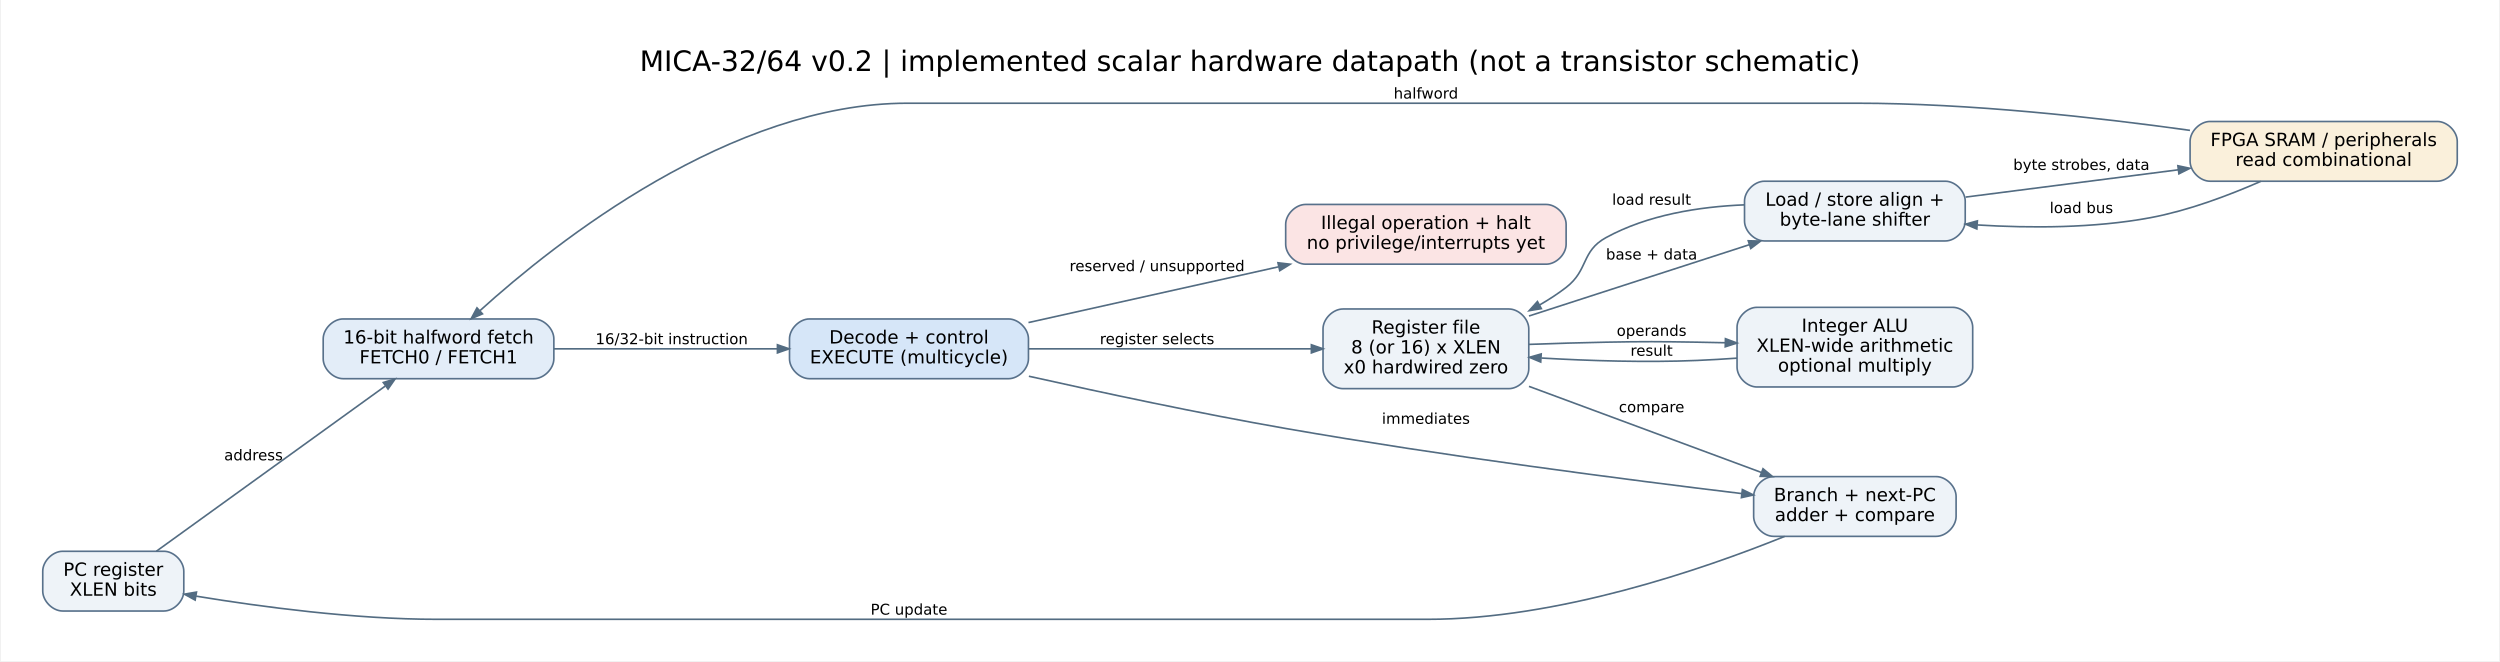
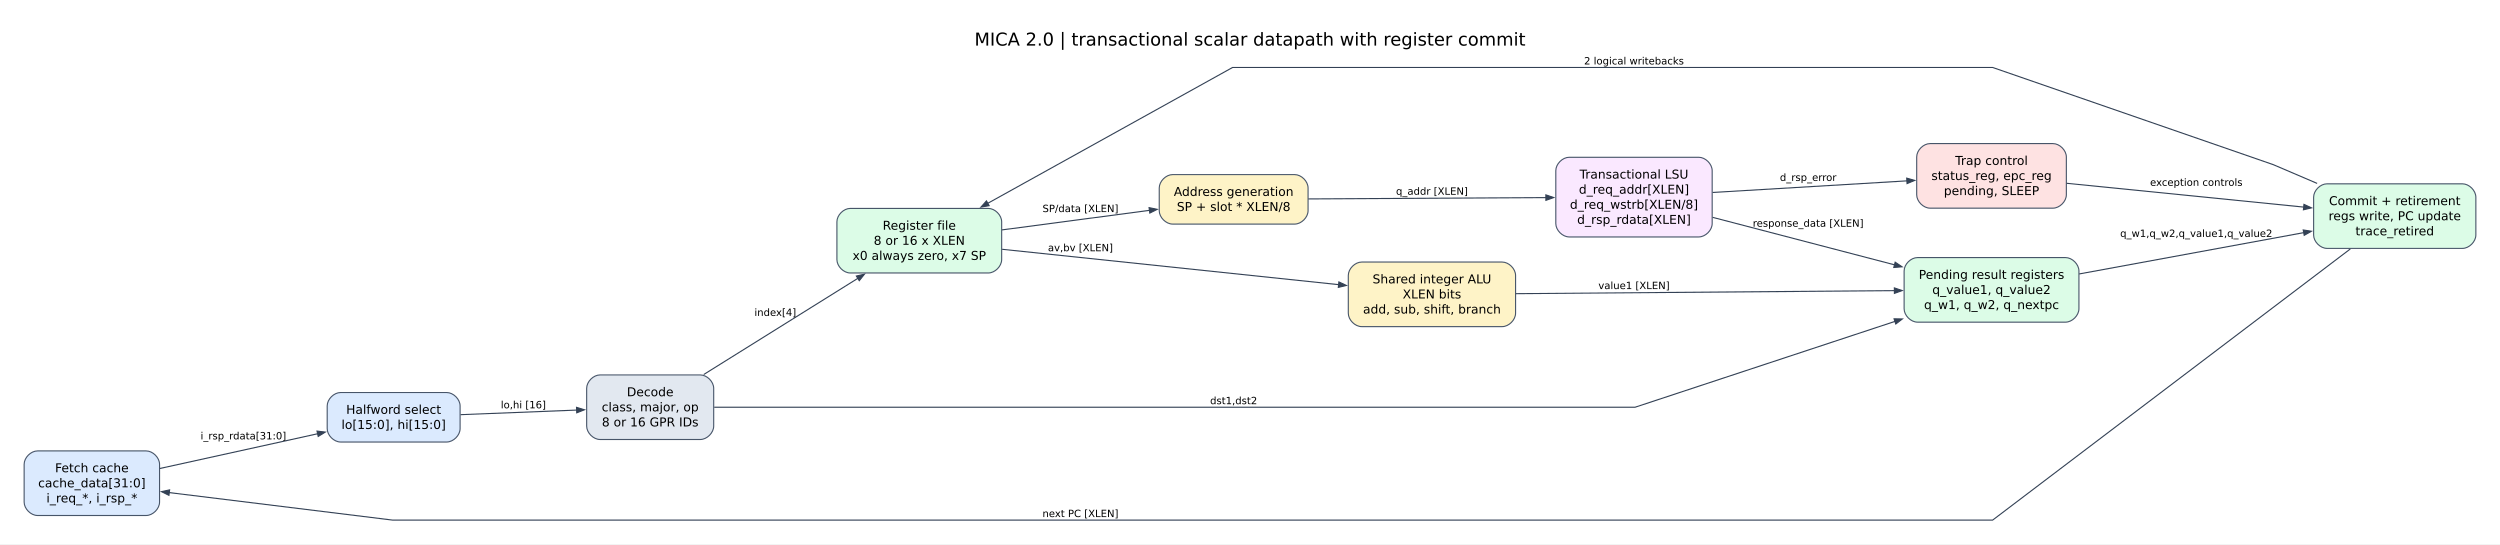
- <svg xmlns="http://www.w3.org/2000/svg" width="1505pt" height="398pt" viewBox="0.00 0.00 1505.40 398.40">
-   <g id="graph0" class="graph" transform="scale(1 1) rotate(0) translate(25.2 373.2)">
-     <polygon fill="white" stroke="transparent" points="-25.2,25.2 -25.2,-373.2 1480.2,-373.2 1480.2,25.2 -25.2,25.2" />
-     <text text-anchor="middle" x="727.5" y="-330.4" font-family="DejaVu Sans" font-size="17.00">MICA-32/64 v0.2 | implemented scalar hardware datapath (not a transistor schematic)</text>
+ <svg xmlns="http://www.w3.org/2000/svg" width="2237pt" height="487pt" viewBox="0.00 0.00 2236.98 486.95">
+   <g id="graph0" class="graph" transform="scale(1 1) rotate(0) translate(21.6 465.35)">
+     <polygon fill="white" stroke="none" points="-21.6,21.6 -21.6,-465.35 2215.38,-465.35 2215.38,21.6 -21.6,21.6" />
+     <text text-anchor="middle" x="1096.89" y="-424.55" font-family="DejaVu Sans" font-size="16.00">MICA 2.0 | transactional scalar datapath with register commit</text>
    <g id="node1" class="node">
-       <path fill="#eef3f8" stroke="#58718b" d="M73,-41C73,-41 12,-41 12,-41 6,-41 0,-35 0,-29 0,-29 0,-17 0,-17 0,-11 6,-5 12,-5 12,-5 73,-5 73,-5 79,-5 85,-11 85,-17 85,-17 85,-29 85,-29 85,-35 79,-41 73,-41" />
-       <text text-anchor="middle" x="42.5" y="-26.2" font-family="DejaVu Sans" font-size="11.00">PC register</text>
-       <text text-anchor="middle" x="42.5" y="-14.2" font-family="DejaVu Sans" font-size="11.00">XLEN bits</text>
+       <path fill="#dbeafe" stroke="#475569" d="M109.17,-61.89C109.17,-61.89 12,-61.89 12,-61.89 6,-61.89 0,-55.89 0,-49.89 0,-49.89 0,-16.11 0,-16.11 0,-10.11 6,-4.11 12,-4.11 12,-4.11 109.17,-4.11 109.17,-4.11 115.17,-4.11 121.17,-10.11 121.17,-16.11 121.17,-16.11 121.17,-49.89 121.17,-49.89 121.17,-55.89 115.17,-61.89 109.17,-61.89" />
+       <text text-anchor="middle" x="60.59" y="-42.8" font-family="DejaVu Sans" font-size="11.00">Fetch cache</text>
+       <text text-anchor="middle" x="60.59" y="-29.3" font-family="DejaVu Sans" font-size="11.00">cache_data[31:0]</text>
+       <text text-anchor="middle" x="60.59" y="-15.8" font-family="DejaVu Sans" font-size="11.00">i_req_*, i_rsp_*</text>
    </g>
    <g id="node2" class="node">
-       <path fill="#e3edf8" stroke="#58718b" d="M296,-181C296,-181 181,-181 181,-181 175,-181 169,-175 169,-169 169,-169 169,-157 169,-157 169,-151 175,-145 181,-145 181,-145 296,-145 296,-145 302,-145 308,-151 308,-157 308,-157 308,-169 308,-169 308,-175 302,-181 296,-181" />
-       <text text-anchor="middle" x="238.5" y="-166.2" font-family="DejaVu Sans" font-size="11.00">16-bit halfword fetch</text>
-       <text text-anchor="middle" x="238.5" y="-154.2" font-family="DejaVu Sans" font-size="11.00">FETCH0 / FETCH1</text>
+       <path fill="#dbeafe" stroke="#475569" d="M378.09,-114.14C378.09,-114.14 283.17,-114.14 283.17,-114.14 277.17,-114.14 271.17,-108.14 271.17,-102.14 271.17,-102.14 271.17,-81.86 271.17,-81.86 271.17,-75.86 277.17,-69.86 283.17,-69.86 283.17,-69.86 378.09,-69.86 378.09,-69.86 384.09,-69.86 390.09,-75.86 390.09,-81.86 390.09,-81.86 390.09,-102.14 390.09,-102.14 390.09,-108.14 384.09,-114.14 378.09,-114.14" />
+       <text text-anchor="middle" x="330.63" y="-95.05" font-family="DejaVu Sans" font-size="11.00">Halfword select</text>
+       <text text-anchor="middle" x="330.63" y="-81.55" font-family="DejaVu Sans" font-size="11.00">lo[15:0], hi[15:0]</text>
    </g>
    <g id="edge1" class="edge">
-       <path fill="none" stroke="#536c82" d="M68.46,-41.02C103.73,-66.46 168.08,-112.91 206.41,-140.56" />
-       <polygon fill="#536c82" stroke="#536c82" points="205.21,-142.72 212.32,-144.83 208.08,-138.75 205.21,-142.72" />
-       <text text-anchor="middle" x="127" y="-95.8" font-family="DejaVu Sans" font-size="9.00">address</text>
+       <path fill="none" stroke="#334155" d="M121.41,-46.17C163.3,-55.39 219.31,-67.72 262.69,-77.27" />
+       <polygon fill="#334155" stroke="#334155" points="262.07,-79.64 269.44,-78.75 263.13,-74.85 262.07,-79.64" />
+       <text text-anchor="middle" x="196.17" y="-72.22" font-family="DejaVu Sans" font-size="9.00">i_rsp_rdata[31:0]</text>
    </g>
    <g id="node3" class="node">
-       <path fill="#d6e6f8" stroke="#58718b" d="M582,-181C582,-181 462,-181 462,-181 456,-181 450,-175 450,-169 450,-169 450,-157 450,-157 450,-151 456,-145 462,-145 462,-145 582,-145 582,-145 588,-145 594,-151 594,-157 594,-157 594,-169 594,-169 594,-175 588,-181 582,-181" />
-       <text text-anchor="middle" x="522" y="-166.2" font-family="DejaVu Sans" font-size="11.00">Decode + control</text>
-       <text text-anchor="middle" x="522" y="-154.2" font-family="DejaVu Sans" font-size="11.00">EXECUTE (multicycle)</text>
+       <path fill="#e2e8f0" stroke="#475569" d="M605.01,-129.89C605.01,-129.89 515.34,-129.89 515.34,-129.89 509.34,-129.89 503.34,-123.89 503.34,-117.89 503.34,-117.89 503.34,-84.11 503.34,-84.11 503.34,-78.11 509.34,-72.11 515.34,-72.11 515.34,-72.11 605.01,-72.11 605.01,-72.11 611.01,-72.11 617.01,-78.11 617.01,-84.11 617.01,-84.11 617.01,-117.89 617.01,-117.89 617.01,-123.89 611.01,-129.89 605.01,-129.89" />
+       <text text-anchor="middle" x="560.18" y="-110.8" font-family="DejaVu Sans" font-size="11.00">Decode</text>
+       <text text-anchor="middle" x="560.18" y="-97.3" font-family="DejaVu Sans" font-size="11.00">class, major, op</text>
+       <text text-anchor="middle" x="560.18" y="-83.8" font-family="DejaVu Sans" font-size="11.00">8 or 16 GPR IDs</text>
    </g>
    <g id="edge2" class="edge">
-       <path fill="none" stroke="#536c82" d="M308,-163C348.62,-163 400.24,-163 442.5,-163" />
-       <polygon fill="#536c82" stroke="#536c82" points="442.73,-165.45 449.73,-163 442.73,-160.55 442.73,-165.45" />
-       <text text-anchor="middle" x="379" y="-165.8" font-family="DejaVu Sans" font-size="9.00">16/32-bit instruction</text>
+       <path fill="none" stroke="#334155" d="M390.52,-94.33C422.45,-95.59 461.96,-97.15 494.71,-98.45" />
+       <polygon fill="#334155" stroke="#334155" points="494.28,-100.88 501.37,-98.71 494.47,-95.99 494.28,-100.88" />
+       <text text-anchor="middle" x="446.72" y="-100.01" font-family="DejaVu Sans" font-size="9.00">lo,hi [16]</text>
    </g>
    <g id="node4" class="node">
-       <path fill="#eef3f8" stroke="#58718b" d="M883.5,-187C883.5,-187 783.5,-187 783.5,-187 777.5,-187 771.5,-181 771.5,-175 771.5,-175 771.5,-151 771.5,-151 771.5,-145 777.5,-139 783.5,-139 783.5,-139 883.5,-139 883.5,-139 889.5,-139 895.5,-145 895.5,-151 895.5,-151 895.5,-175 895.5,-175 895.5,-181 889.5,-187 883.5,-187" />
-       <text text-anchor="middle" x="833.5" y="-172.2" font-family="DejaVu Sans" font-size="11.00">Register file</text>
-       <text text-anchor="middle" x="833.5" y="-160.2" font-family="DejaVu Sans" font-size="11.00">8 (or 16) x XLEN</text>
-       <text text-anchor="middle" x="833.5" y="-148.2" font-family="DejaVu Sans" font-size="11.00">x0 hardwired zero</text>
+       <path fill="#dcfce7" stroke="#475569" d="M862.68,-278.89C862.68,-278.89 739.26,-278.89 739.26,-278.89 733.26,-278.89 727.26,-272.89 727.26,-266.89 727.26,-266.89 727.26,-233.11 727.26,-233.11 727.26,-227.11 733.26,-221.11 739.26,-221.11 739.26,-221.11 862.68,-221.11 862.68,-221.11 868.68,-221.11 874.68,-227.11 874.68,-233.11 874.68,-233.11 874.68,-266.89 874.68,-266.89 874.68,-272.89 868.68,-278.89 862.68,-278.89" />
+       <text text-anchor="middle" x="800.97" y="-259.8" font-family="DejaVu Sans" font-size="11.00">Register file</text>
+       <text text-anchor="middle" x="800.97" y="-246.3" font-family="DejaVu Sans" font-size="11.00">8 or 16 x XLEN</text>
+       <text text-anchor="middle" x="800.97" y="-232.8" font-family="DejaVu Sans" font-size="11.00">x0 always zero, x7 SP</text>
    </g>
    <g id="edge3" class="edge">
-       <path fill="none" stroke="#536c82" d="M594.01,-163C645.23,-163 713.96,-163 764.48,-163" />
-       <polygon fill="#536c82" stroke="#536c82" points="764.49,-165.45 771.49,-163 764.49,-160.55 764.49,-165.45" />
-       <text text-anchor="middle" x="671.5" y="-165.8" font-family="DejaVu Sans" font-size="9.00">register selects</text>
+       <path fill="none" stroke="#334155" d="M608.07,-130.26C647.74,-155.02 704.61,-190.5 746.14,-216.41" />
+       <polygon fill="#334155" stroke="#334155" points="744.66,-218.38 751.9,-220.01 747.26,-214.22 744.66,-218.38" />
+       <text text-anchor="middle" x="672.14" y="-182.67" font-family="DejaVu Sans" font-size="9.00">index[4]</text>
+     </g>
+     <g id="node8" class="node">
+       <path fill="#dcfce7" stroke="#475569" d="M1826.61,-234.89C1826.61,-234.89 1694.19,-234.89 1694.19,-234.89 1688.19,-234.89 1682.19,-228.89 1682.19,-222.89 1682.19,-222.89 1682.19,-189.11 1682.19,-189.11 1682.19,-183.11 1688.19,-177.11 1694.19,-177.11 1694.19,-177.11 1826.61,-177.11 1826.61,-177.11 1832.61,-177.11 1838.61,-183.11 1838.61,-189.11 1838.61,-189.11 1838.61,-222.89 1838.61,-222.89 1838.61,-228.89 1832.61,-234.89 1826.61,-234.89" />
+       <text text-anchor="middle" x="1760.4" y="-215.8" font-family="DejaVu Sans" font-size="11.00">Pending result registers</text>
+       <text text-anchor="middle" x="1760.4" y="-202.3" font-family="DejaVu Sans" font-size="11.00">q_value1, q_value2</text>
+       <text text-anchor="middle" x="1760.4" y="-188.8" font-family="DejaVu Sans" font-size="11.00">q_w1, q_w2, q_nextpc</text>
+     </g>
+     <g id="edge9" class="edge">
+       <path fill="none" stroke="#334155" d="M617.46,-101C688.06,-101 799.97,-101 799.97,-101 799.97,-101 799.97,-101 1441.48,-101 1441.48,-101 1580.03,-146.76 1674.2,-177.86" />
+       <polygon fill="#334155" stroke="#334155" points="1673.18,-180.1 1680.6,-179.97 1674.72,-175.45 1673.18,-180.1" />
+       <text text-anchor="middle" x="1082.27" y="-103.7" font-family="DejaVu Sans" font-size="9.00">dst1,dst2</text>
+     </g>
+     <g id="node5" class="node">
+       <path fill="#fef3c7" stroke="#475569" d="M1322.52,-230.89C1322.52,-230.89 1196.85,-230.89 1196.85,-230.89 1190.85,-230.89 1184.85,-224.89 1184.85,-218.89 1184.85,-218.89 1184.85,-185.11 1184.85,-185.11 1184.85,-179.11 1190.85,-173.11 1196.85,-173.11 1196.85,-173.11 1322.52,-173.11 1322.52,-173.11 1328.52,-173.11 1334.52,-179.11 1334.52,-185.11 1334.52,-185.11 1334.52,-218.89 1334.52,-218.89 1334.52,-224.89 1328.52,-230.89 1322.52,-230.89" />
+       <text text-anchor="middle" x="1259.69" y="-211.8" font-family="DejaVu Sans" font-size="11.00">Shared integer ALU</text>
+       <text text-anchor="middle" x="1259.69" y="-198.3" font-family="DejaVu Sans" font-size="11.00">XLEN bits</text>
+       <text text-anchor="middle" x="1259.69" y="-184.8" font-family="DejaVu Sans" font-size="11.00">add, sub, shift, branch</text>
+     </g>
+     <g id="edge4" class="edge">
+       <path fill="none" stroke="#334155" d="M875.1,-242.31C957.28,-233.68 1090.41,-219.69 1176.23,-210.67" />
+       <polygon fill="#334155" stroke="#334155" points="1176.43,-213.11 1183.14,-209.94 1175.92,-208.23 1176.43,-213.11" />
+       <text text-anchor="middle" x="945.18" y="-240.56" font-family="DejaVu Sans" font-size="9.00">av,bv [XLEN]</text>
+     </g>
+     <g id="node6" class="node">
+       <path fill="#fef3c7" stroke="#475569" d="M1136.85,-309.14C1136.85,-309.14 1027.68,-309.14 1027.68,-309.14 1021.68,-309.14 1015.68,-303.14 1015.68,-297.14 1015.68,-297.14 1015.68,-276.86 1015.68,-276.86 1015.68,-270.86 1021.68,-264.86 1027.68,-264.86 1027.68,-264.86 1136.85,-264.86 1136.85,-264.86 1142.85,-264.86 1148.85,-270.86 1148.85,-276.86 1148.85,-276.86 1148.85,-297.14 1148.85,-297.14 1148.85,-303.14 1142.85,-309.14 1136.85,-309.14" />
+       <text text-anchor="middle" x="1082.27" y="-290.05" font-family="DejaVu Sans" font-size="11.00">Address generation</text>
+       <text text-anchor="middle" x="1082.27" y="-276.55" font-family="DejaVu Sans" font-size="11.00">SP + slot * XLEN/8</text>
+     </g>
+     <g id="edge5" class="edge">
+       <path fill="none" stroke="#334155" d="M874.99,-259.67C915.66,-265.06 966.19,-271.75 1007.05,-277.17" />
+       <polygon fill="#334155" stroke="#334155" points="1006.59,-279.58 1013.86,-278.07 1007.24,-274.72 1006.59,-279.58" />
+       <text text-anchor="middle" x="945.18" y="-275.6" font-family="DejaVu Sans" font-size="9.00">SP/data [XLEN]</text>
+     </g>
+     <g id="edge6" class="edge">
+       <path fill="none" stroke="#334155" d="M1334.81,-202.59C1425.28,-203.32 1577.99,-204.55 1673.51,-205.31" />
+       <polygon fill="#334155" stroke="#334155" points="1673.46,-207.76 1680.48,-205.37 1673.5,-202.86 1673.46,-207.76" />
+       <text text-anchor="middle" x="1440.48" y="-206.7" font-family="DejaVu Sans" font-size="9.00">value1 [XLEN]</text>
    </g>
    <g id="node7" class="node">
-       <path fill="#eef3f8" stroke="#58718b" d="M1141,-86C1141,-86 1043,-86 1043,-86 1037,-86 1031,-80 1031,-74 1031,-74 1031,-62 1031,-62 1031,-56 1037,-50 1043,-50 1043,-50 1141,-50 1141,-50 1147,-50 1153,-56 1153,-62 1153,-62 1153,-74 1153,-74 1153,-80 1147,-86 1141,-86" />
-       <text text-anchor="middle" x="1092" y="-71.2" font-family="DejaVu Sans" font-size="11.00">Branch + next-PC</text>
-       <text text-anchor="middle" x="1092" y="-59.2" font-family="DejaVu Sans" font-size="11.00">adder + compare</text>
+       <path fill="#fae8ff" stroke="#475569" d="M1498.44,-324.64C1498.44,-324.64 1382.52,-324.64 1382.52,-324.64 1376.52,-324.64 1370.52,-318.64 1370.52,-312.64 1370.52,-312.64 1370.52,-265.36 1370.52,-265.36 1370.52,-259.36 1376.52,-253.36 1382.52,-253.36 1382.52,-253.36 1498.44,-253.36 1498.44,-253.36 1504.44,-253.36 1510.44,-259.36 1510.44,-265.36 1510.44,-265.36 1510.44,-312.64 1510.44,-312.64 1510.44,-318.64 1504.44,-324.64 1498.44,-324.64" />
+       <text text-anchor="middle" x="1440.48" y="-305.55" font-family="DejaVu Sans" font-size="11.00">Transactional LSU</text>
+       <text text-anchor="middle" x="1440.48" y="-292.05" font-family="DejaVu Sans" font-size="11.00">d_req_addr[XLEN]</text>
+       <text text-anchor="middle" x="1440.48" y="-278.55" font-family="DejaVu Sans" font-size="11.00">d_req_wstrb[XLEN/8]</text>
+       <text text-anchor="middle" x="1440.48" y="-265.05" font-family="DejaVu Sans" font-size="11.00">d_rsp_rdata[XLEN]</text>
+     </g>
+     <g id="edge7" class="edge">
+       <path fill="none" stroke="#334155" d="M1149.02,-287.37C1209.14,-287.71 1298.13,-288.21 1361.75,-288.56" />
+       <polygon fill="#334155" stroke="#334155" points="1361.63,-291.01 1368.65,-288.6 1361.66,-286.11 1361.63,-291.01" />
+       <text text-anchor="middle" x="1259.69" y="-291.11" font-family="DejaVu Sans" font-size="9.00">q_addr [XLEN]</text>
    </g>
    <g id="edge8" class="edge">
-       <path fill="none" stroke="#536c82" d="M594.25,-146.48C638.61,-136.54 696.94,-124.09 749,-115 844.04,-98.4 954.78,-84.09 1023.9,-75.76" />
-       <polygon fill="#536c82" stroke="#536c82" points="1024.21,-78.19 1030.87,-74.92 1023.63,-73.32 1024.21,-78.19" />
-       <text text-anchor="middle" x="833.5" y="-117.8" font-family="DejaVu Sans" font-size="9.00">immediates</text>
+       <path fill="none" stroke="#334155" d="M1510.86,-270.89C1558.72,-258.39 1622.68,-241.69 1673.73,-228.37" />
+       <polygon fill="#334155" stroke="#334155" points="1674.18,-230.78 1680.34,-226.64 1672.95,-226.04 1674.18,-230.78" />
+       <text text-anchor="middle" x="1596.32" y="-262.48" font-family="DejaVu Sans" font-size="9.00">response_data [XLEN]</text>
+     </g>
+     <g id="node10" class="node">
+       <path fill="#fee2e2" stroke="#475569" d="M1815.36,-336.89C1815.36,-336.89 1705.44,-336.89 1705.44,-336.89 1699.44,-336.89 1693.44,-330.89 1693.44,-324.89 1693.44,-324.89 1693.44,-291.11 1693.44,-291.11 1693.44,-285.11 1699.44,-279.11 1705.44,-279.11 1705.44,-279.11 1815.36,-279.11 1815.36,-279.11 1821.36,-279.11 1827.36,-285.11 1827.36,-291.11 1827.36,-291.11 1827.36,-324.89 1827.36,-324.89 1827.36,-330.89 1821.36,-336.89 1815.36,-336.89" />
+       <text text-anchor="middle" x="1760.4" y="-317.8" font-family="DejaVu Sans" font-size="11.00">Trap control</text>
+       <text text-anchor="middle" x="1760.4" y="-304.3" font-family="DejaVu Sans" font-size="11.00">status_reg, epc_reg</text>
+       <text text-anchor="middle" x="1760.4" y="-290.8" font-family="DejaVu Sans" font-size="11.00">pending, SLEEP</text>
+     </g>
+     <g id="edge14" class="edge">
+       <path fill="none" stroke="#334155" d="M1510.86,-293.15C1562.28,-296.22 1632.27,-300.4 1684.87,-303.55" />
+       <polygon fill="#334155" stroke="#334155" points="1684.52,-305.98 1691.65,-303.95 1684.81,-301.09 1684.52,-305.98" />
+       <text text-anchor="middle" x="1596.32" y="-303.46" font-family="DejaVu Sans" font-size="9.00">d_rsp_error</text>
    </g>
    <g id="node9" class="node">
-       <path fill="#fbe4e4" stroke="#58718b" d="M906,-250C906,-250 761,-250 761,-250 755,-250 749,-244 749,-238 749,-238 749,-226 749,-226 749,-220 755,-214 761,-214 761,-214 906,-214 906,-214 912,-214 918,-220 918,-226 918,-226 918,-238 918,-238 918,-244 912,-250 906,-250" />
-       <text text-anchor="middle" x="833.5" y="-235.2" font-family="DejaVu Sans" font-size="11.00">Illegal operation + halt</text>
-       <text text-anchor="middle" x="833.5" y="-223.2" font-family="DejaVu Sans" font-size="11.00">no privilege/interrupts yet</text>
+       <path fill="#dcfce7" stroke="#475569" d="M2181.78,-300.89C2181.78,-300.89 2060.61,-300.89 2060.61,-300.89 2054.61,-300.89 2048.61,-294.89 2048.61,-288.89 2048.61,-288.89 2048.61,-255.11 2048.61,-255.11 2048.61,-249.11 2054.61,-243.11 2060.61,-243.11 2060.61,-243.11 2181.78,-243.11 2181.78,-243.11 2187.78,-243.11 2193.78,-249.11 2193.78,-255.11 2193.78,-255.11 2193.78,-288.89 2193.78,-288.89 2193.78,-294.89 2187.78,-300.89 2181.78,-300.89" />
+       <text text-anchor="middle" x="2121.2" y="-281.8" font-family="DejaVu Sans" font-size="11.00">Commit + retirement</text>
+       <text text-anchor="middle" x="2121.2" y="-268.3" font-family="DejaVu Sans" font-size="11.00">regs write, PC update</text>
+       <text text-anchor="middle" x="2121.2" y="-254.8" font-family="DejaVu Sans" font-size="11.00">trace_retired</text>
    </g>
-     <g id="edge14" class="edge">
-       <path fill="none" stroke="#536c82" d="M594.01,-178.83C638.83,-188.82 697.06,-201.81 744.77,-212.44" />
-       <polygon fill="#536c82" stroke="#536c82" points="744.36,-214.86 751.72,-213.99 745.43,-210.08 744.36,-214.86" />
-       <text text-anchor="middle" x="671.5" y="-209.8" font-family="DejaVu Sans" font-size="9.00">reserved / unsupported</text>
+     <g id="edge10" class="edge">
+       <path fill="none" stroke="#334155" d="M1838.81,-220.24C1898.13,-231.15 1979.73,-246.16 2039.79,-257.21" />
+       <polygon fill="#334155" stroke="#334155" points="2039.3,-259.61 2046.62,-258.47 2040.18,-254.79 2039.3,-259.61" />
+       <text text-anchor="middle" x="1943.61" y="-253.35" font-family="DejaVu Sans" font-size="9.00">q_w1,q_w2,q_value1,q_value2</text>
    </g>
-     <g id="node5" class="node">
-       <path fill="#eef3f8" stroke="#58718b" d="M1151,-188C1151,-188 1033,-188 1033,-188 1027,-188 1021,-182 1021,-176 1021,-176 1021,-152 1021,-152 1021,-146 1027,-140 1033,-140 1033,-140 1151,-140 1151,-140 1157,-140 1163,-146 1163,-152 1163,-152 1163,-176 1163,-176 1163,-182 1157,-188 1151,-188" />
-       <text text-anchor="middle" x="1092" y="-173.2" font-family="DejaVu Sans" font-size="11.00">Integer ALU</text>
-       <text text-anchor="middle" x="1092" y="-161.2" font-family="DejaVu Sans" font-size="11.00">XLEN-wide arithmetic</text>
-       <text text-anchor="middle" x="1092" y="-149.2" font-family="DejaVu Sans" font-size="11.00">optional multiply</text>
-     </g>
-     <g id="edge4" class="edge">
-       <path fill="none" stroke="#536c82" d="M895.6,-165.67C910.76,-166.22 926.97,-166.72 942,-167 966.44,-167.45 972.56,-167.39 997,-167 1002.45,-166.91 1008.08,-166.8 1013.75,-166.66" />
-       <polygon fill="#536c82" stroke="#536c82" points="1014,-169.11 1020.94,-166.48 1013.88,-164.21 1014,-169.11" />
-       <text text-anchor="middle" x="969.5" y="-170.8" font-family="DejaVu Sans" font-size="9.00">operands</text>
-     </g>
-     <g id="node6" class="node">
-       <path fill="#eef3f8" stroke="#58718b" d="M1146.5,-264C1146.5,-264 1037.5,-264 1037.5,-264 1031.5,-264 1025.5,-258 1025.5,-252 1025.5,-252 1025.5,-240 1025.5,-240 1025.5,-234 1031.5,-228 1037.5,-228 1037.5,-228 1146.5,-228 1146.5,-228 1152.5,-228 1158.5,-234 1158.5,-240 1158.5,-240 1158.5,-252 1158.5,-252 1158.5,-258 1152.5,-264 1146.5,-264" />
-       <text text-anchor="middle" x="1092" y="-249.2" font-family="DejaVu Sans" font-size="11.00">Load / store align +</text>
-       <text text-anchor="middle" x="1092" y="-237.2" font-family="DejaVu Sans" font-size="11.00">byte-lane shifter</text>
-     </g>
-     <g id="edge5" class="edge">
-       <path fill="none" stroke="#536c82" d="M895.61,-182.78C935.67,-195.74 987.91,-212.64 1028.29,-225.71" />
-       <polygon fill="#536c82" stroke="#536c82" points="1027.76,-228.11 1035.17,-227.93 1029.27,-223.45 1027.76,-228.11" />
-       <text text-anchor="middle" x="969.5" y="-216.8" font-family="DejaVu Sans" font-size="9.00">base + data</text>
-     </g>
-     <g id="edge9" class="edge">
-       <path fill="none" stroke="#536c82" d="M895.61,-140.37C938.14,-124.61 994.39,-103.78 1035.61,-88.51" />
-       <polygon fill="#536c82" stroke="#536c82" points="1036.64,-90.75 1042.35,-86.02 1034.94,-86.15 1036.64,-90.75" />
-       <text text-anchor="middle" x="969.5" y="-124.8" font-family="DejaVu Sans" font-size="9.00">compare</text>
-     </g>
-     <g id="edge6" class="edge">
-       <path fill="none" stroke="#536c82" d="M1020.98,-157.38C1012.9,-156.81 1004.77,-156.33 997,-156 966.18,-154.69 932.07,-155.77 903.1,-157.45" />
-       <polygon fill="#536c82" stroke="#536c82" points="902.68,-155.02 895.84,-157.88 902.98,-159.91 902.68,-155.02" />
-       <text text-anchor="middle" x="969.5" y="-158.8" font-family="DejaVu Sans" font-size="9.00">result</text>
-     </g>
-     <g id="edge7" class="edge">
-       <path fill="none" stroke="#536c82" d="M1025.37,-249.75C998.13,-248.65 967.09,-243.76 942,-230 927.03,-221.79 931.52,-210.42 918,-200 913.02,-196.16 907.58,-192.62 901.94,-189.39" />
-       <polygon fill="#536c82" stroke="#536c82" points="903.07,-187.21 895.75,-185.99 900.71,-191.51 903.07,-187.21" />
-       <text text-anchor="middle" x="969.5" y="-249.8" font-family="DejaVu Sans" font-size="9.00">load result</text>
-     </g>
-     <g id="node8" class="node">
-       <path fill="#faf0db" stroke="#58718b" d="M1443,-300C1443,-300 1306,-300 1306,-300 1300,-300 1294,-294 1294,-288 1294,-288 1294,-276 1294,-276 1294,-270 1300,-264 1306,-264 1306,-264 1443,-264 1443,-264 1449,-264 1455,-270 1455,-276 1455,-276 1455,-288 1455,-288 1455,-294 1449,-300 1443,-300" />
-       <text text-anchor="middle" x="1374.5" y="-285.2" font-family="DejaVu Sans" font-size="11.00">FPGA SRAM / peripherals</text>
-       <text text-anchor="middle" x="1374.5" y="-273.2" font-family="DejaVu Sans" font-size="11.00">read combinational</text>
+     <g id="edge12" class="edge">
+       <path fill="none" stroke="#334155" d="M2081.46,-242.63C1988.68,-172.3 1761.4,0 1761.4,0 329.63,0 329.63,0 329.63,0 329.63,0 208.84,-14.87 129.43,-24.65" />
+       <polygon fill="#334155" stroke="#334155" points="129.56,-22.16 122.91,-25.45 130.16,-27.03 129.56,-22.16" />
+       <text text-anchor="middle" x="945.18" y="-2.7" font-family="DejaVu Sans" font-size="9.00">next PC [XLEN]</text>
    </g>
    <g id="edge11" class="edge">
-       <path fill="none" stroke="#536c82" d="M1158.76,-254.44C1196.96,-259.34 1245.53,-265.58 1286.81,-270.87" />
-       <polygon fill="#536c82" stroke="#536c82" points="1286.65,-273.32 1293.9,-271.78 1287.27,-268.46 1286.65,-273.32" />
-       <text text-anchor="middle" x="1228.5" y="-270.8" font-family="DejaVu Sans" font-size="9.00">byte strobes, data</text>
-     </g>
-     <g id="edge10" class="edge">
-       <path fill="none" stroke="#536c82" d="M1049.68,-49.96C999.72,-29.81 912.59,0 834.5,0 237.5,0 237.5,0 237.5,0 187.85,0 131.55,-7.52 92.43,-13.96" />
-       <polygon fill="#536c82" stroke="#536c82" points="91.84,-11.58 85.34,-15.15 92.65,-16.41 91.84,-11.58" />
-       <text text-anchor="middle" x="522" y="-2.8" font-family="DejaVu Sans" font-size="9.00">PC update</text>
-     </g>
-     <g id="edge12" class="edge">
-       <path fill="none" stroke="#536c82" d="M1293.93,-294.64C1237.9,-302.45 1161.05,-311 1093,-311 521,-311 521,-311 521,-311 414.88,-311 309.44,-227.59 263.47,-186" />
-       <polygon fill="#536c82" stroke="#536c82" points="264.98,-184.06 258.16,-181.15 261.68,-187.68 264.98,-184.06" />
-       <text text-anchor="middle" x="833.5" y="-313.8" font-family="DejaVu Sans" font-size="9.00">halfword</text>
+       <path fill="none" stroke="#334155" d="M2051.75,-301.26C2030.54,-310.34 2012.61,-318 2012.61,-318 2012.61,-318 1761.4,-405 1761.4,-405 1081.27,-405 1081.27,-405 1081.27,-405 1081.27,-405 944.2,-328.93 862.11,-283.38" />
+       <polygon fill="#334155" stroke="#334155" points="863.46,-281.33 856.16,-280.07 861.09,-285.61 863.46,-281.33" />
+       <text text-anchor="middle" x="1440.48" y="-407.7" font-family="DejaVu Sans" font-size="9.00">2 logical writebacks</text>
    </g>
    <g id="edge13" class="edge">
-       <path fill="none" stroke="#536c82" d="M1336.63,-263.93C1317.29,-255.44 1292.91,-246.27 1270,-242 1236.15,-235.69 1198.03,-235.66 1165.86,-237.64" />
-       <polygon fill="#536c82" stroke="#536c82" points="1165.49,-235.21 1158.67,-238.12 1165.82,-240.1 1165.49,-235.21" />
-       <text text-anchor="middle" x="1228.5" y="-244.8" font-family="DejaVu Sans" font-size="9.00">load bus</text>
+       <path fill="none" stroke="#334155" d="M1827.63,-301.36C1887.51,-295.35 1975.82,-286.49 2039.74,-280.07" />
+       <polygon fill="#334155" stroke="#334155" points="2039.97,-282.51 2046.69,-279.38 2039.48,-277.64 2039.97,-282.51" />
+       <text text-anchor="middle" x="1943.61" y="-299.06" font-family="DejaVu Sans" font-size="9.00">exception controls</text>
    </g>
  </g>
</svg>
